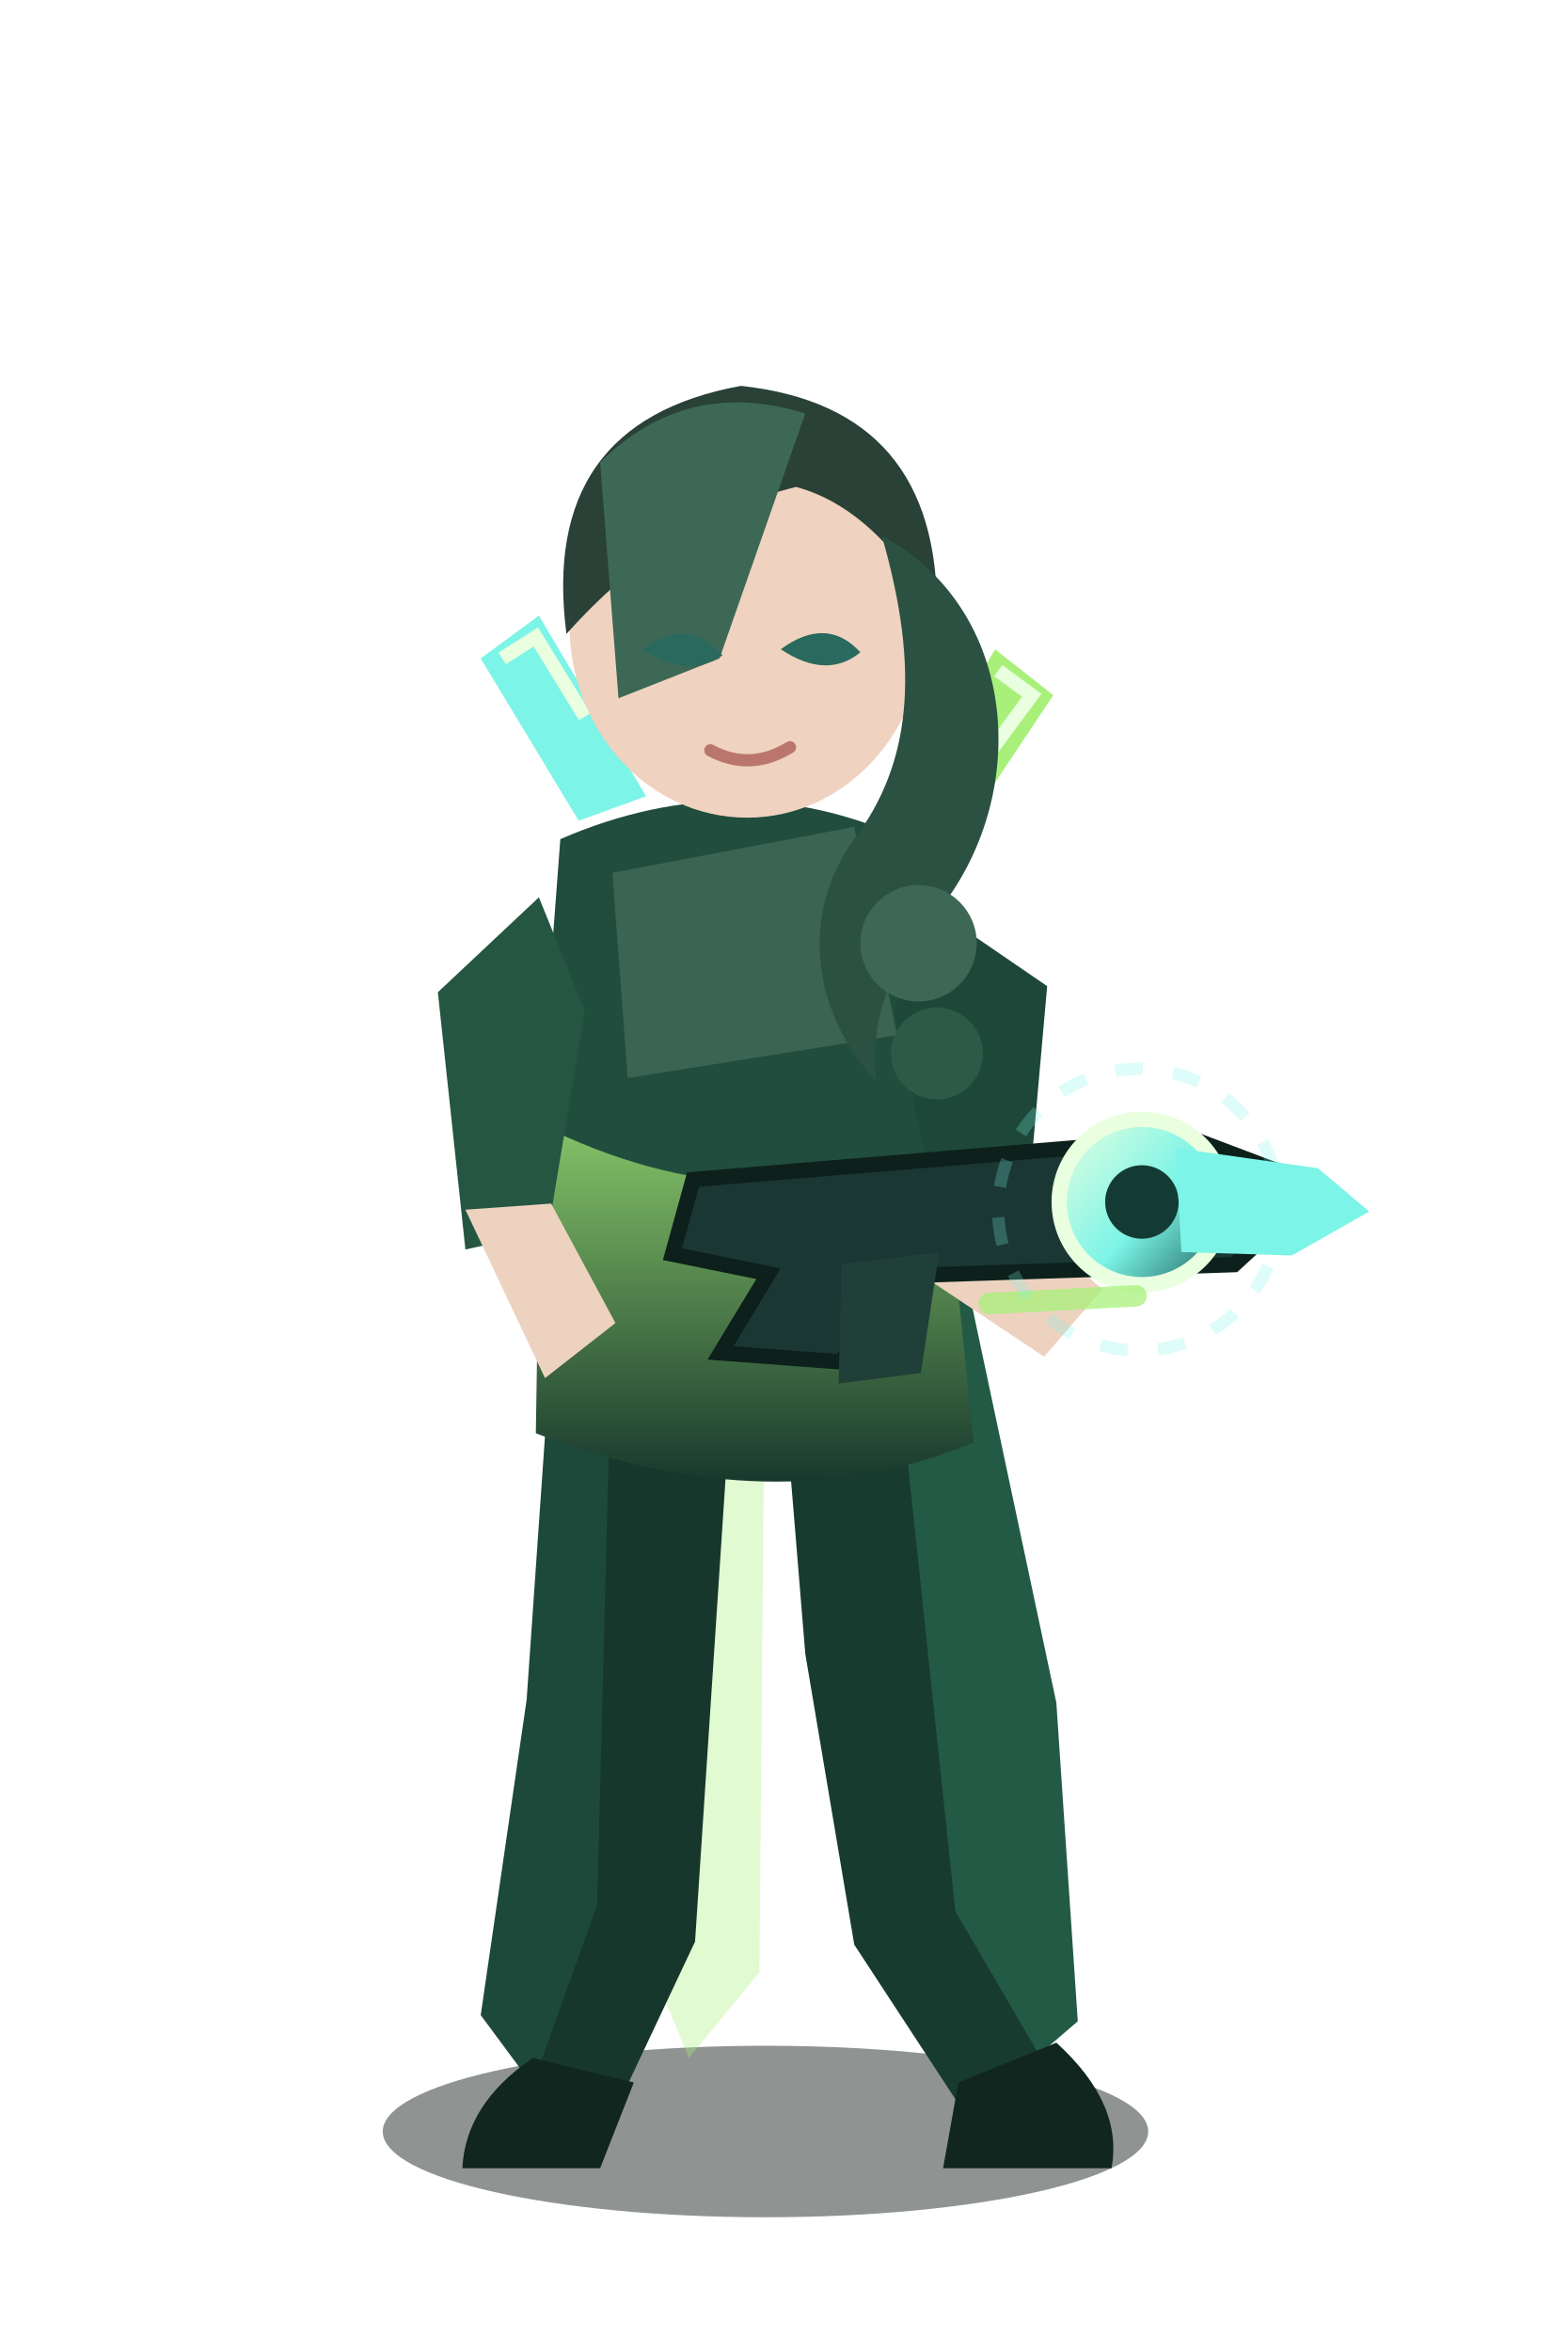
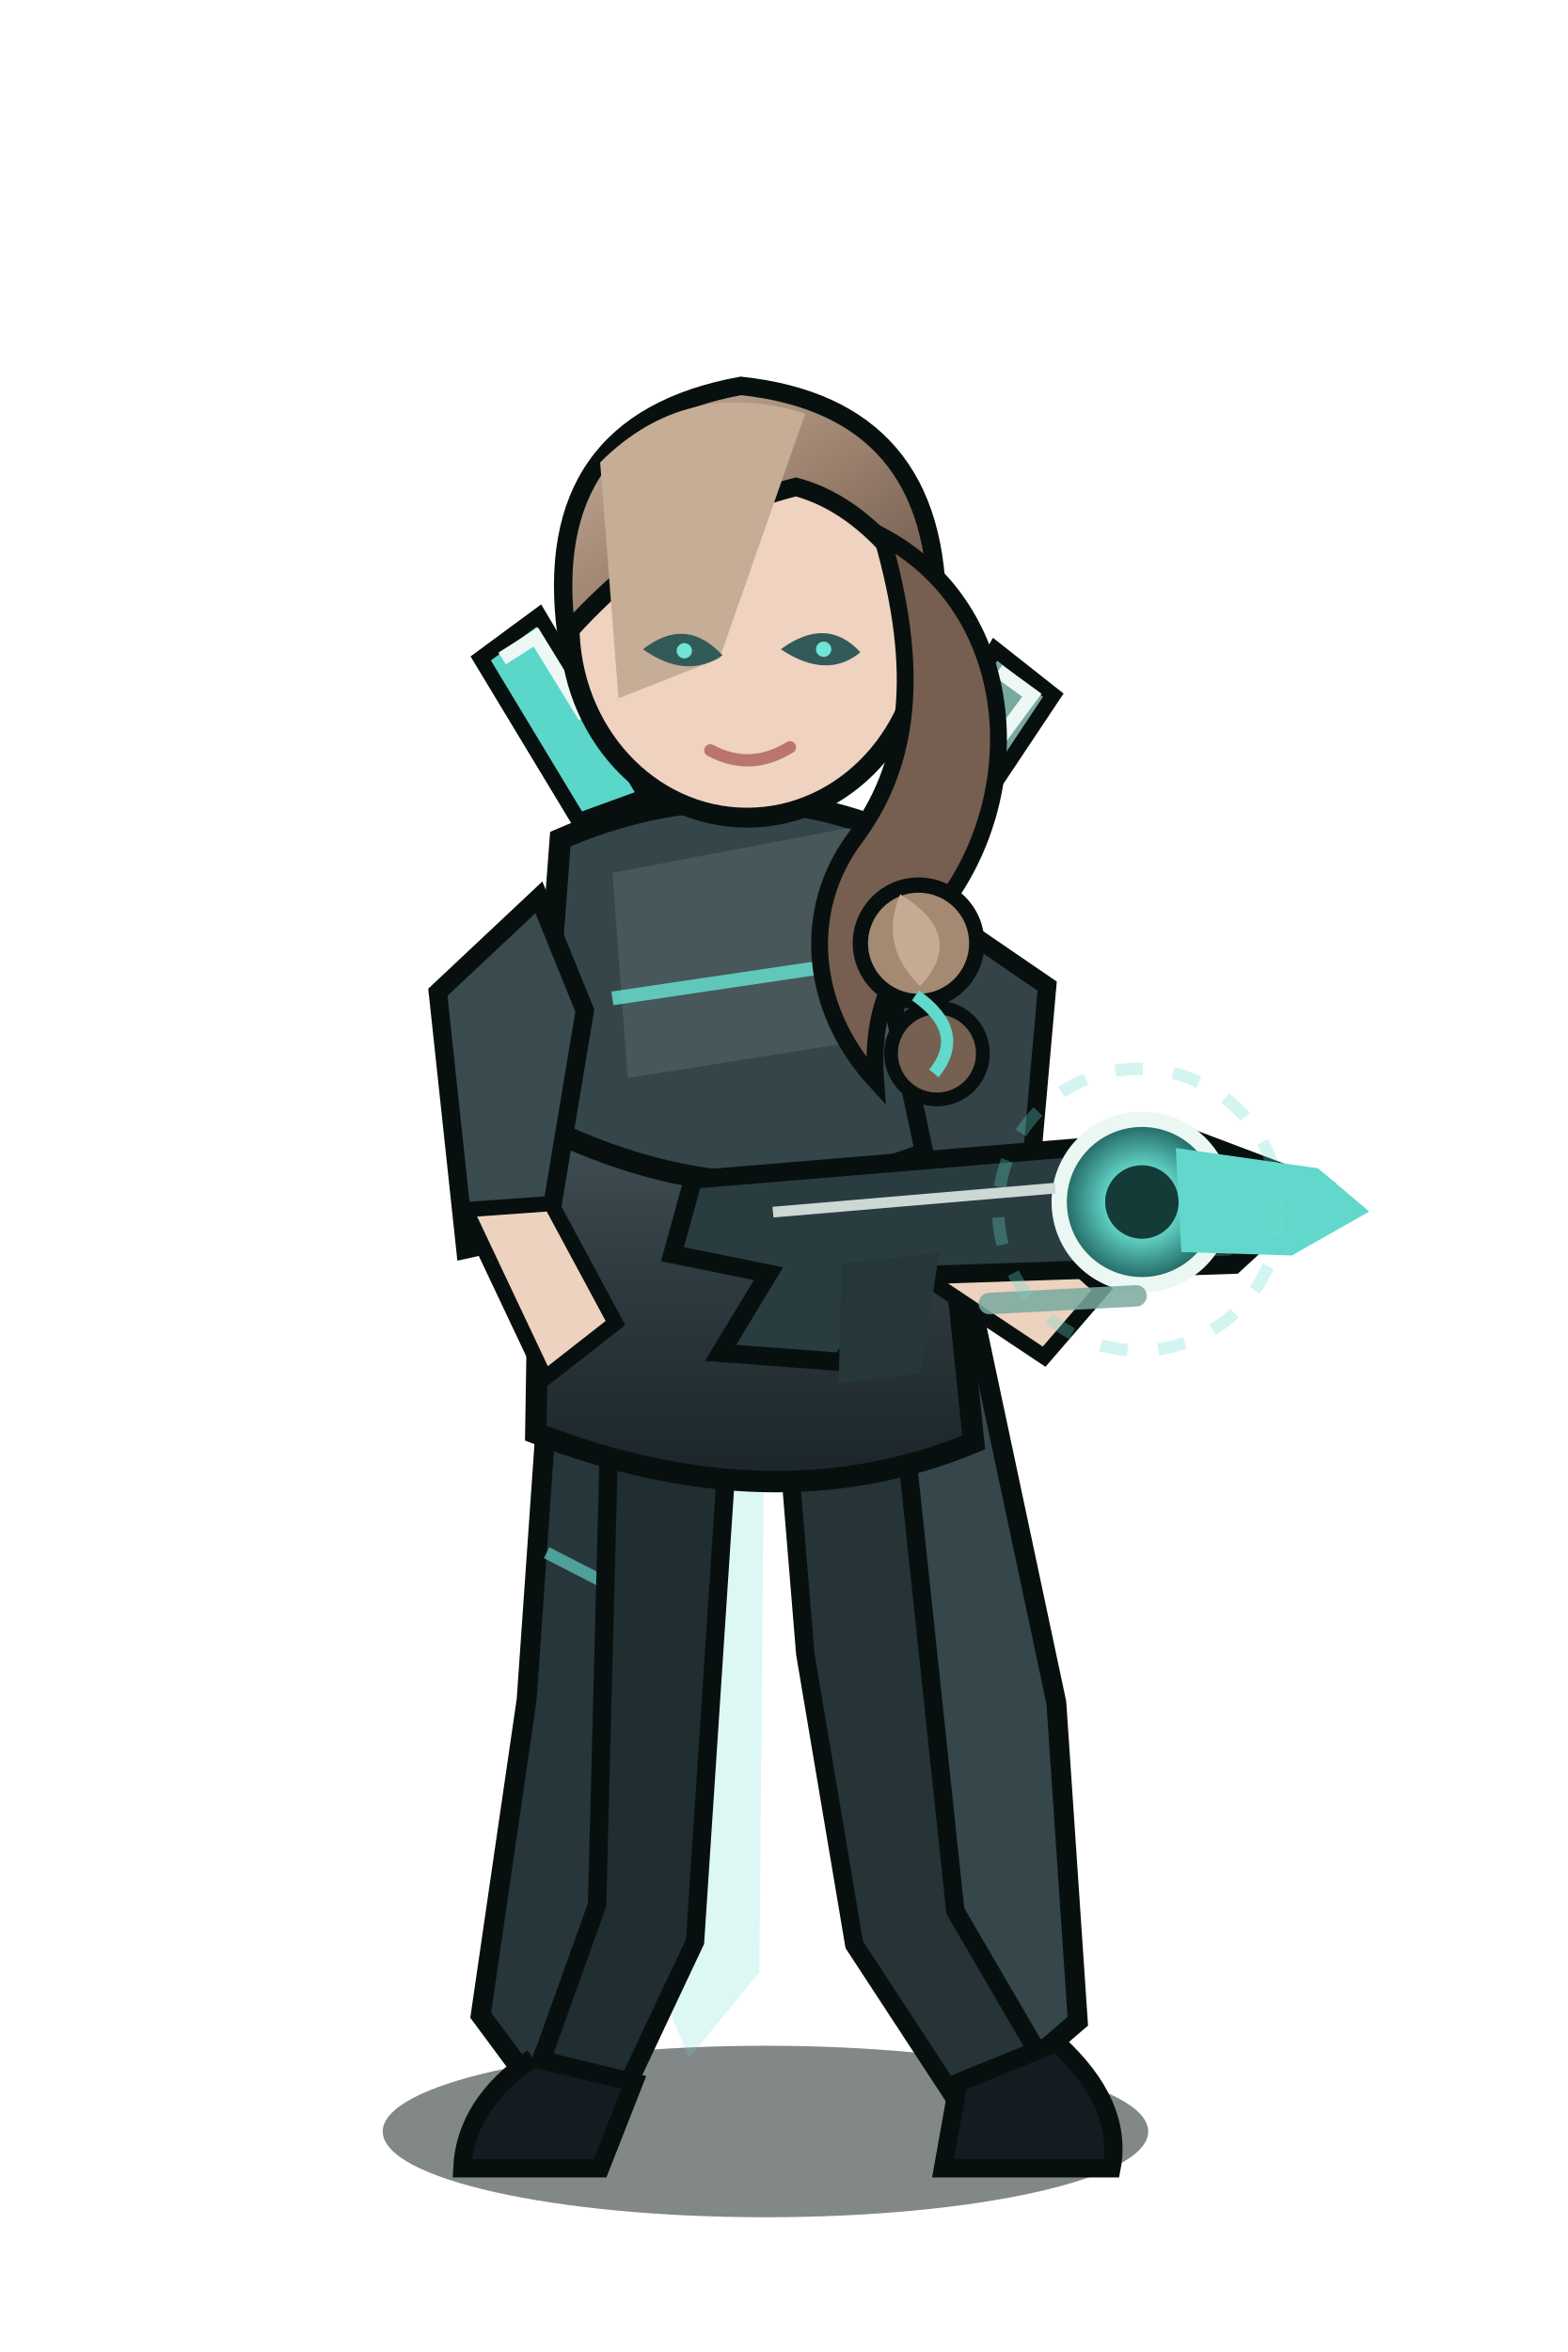
<svg xmlns="http://www.w3.org/2000/svg" width="1024" height="1536" viewBox="0 0 1024 1536">
  <defs>
    <linearGradient id="coat" x1="0" y1="0" x2="0" y2="1">
-       <stop stop-color="#a8f07a" />
-       <stop offset="1" stop-color="#18382d" />
+       <stop stop-color="#526268" />
+       <stop offset=".52" stop-color="#303d42" />
+       <stop offset="1" stop-color="#1b2529" />
    </linearGradient>
-     <linearGradient id="sensor" x1="0" y1="0" x2="1" y2="1">
-       <stop stop-color="#e9ffe0" />
-       <stop offset=".55" stop-color="#7cf4e7" />
-       <stop offset="1" stop-color="#195c59" />
+     <linearGradient id="hair" x1="0" y1="0" x2="1" y2="1">
+       <stop stop-color="#c9b49f" />
+       <stop offset=".52" stop-color="#9b806d" />
+       <stop offset="1" stop-color="#645348" />
    </linearGradient>
+     <radialGradient id="sensor">
+       <stop stop-color="#effffb" />
+       <stop offset=".38" stop-color="#68ddcf" />
+       <stop offset="1" stop-color="#1a5b58" />
+     </radialGradient>
  </defs>
-   <ellipse cx="500" cy="1392" rx="250" ry="56" fill="#06110d" opacity=".45" />
-   <path d="M366 794 L474 824 L438 1268 L354 1370 L314 1316 L344 1110Z" fill="#1d493a" />
-   <path d="M510 824 L622 792 L690 1112 L704 1320 L646 1370 L564 1260Z" fill="#235a45" />
-   <path d="M426 814 L500 836 L496 1288 L450 1344 L418 1266Z" fill="#a8f07a" opacity=".35" />
-   <path d="M398 934 L476 934 L454 1268 L404 1374 L352 1350 L390 1244Z" fill="#17372d" />
-   <path d="M514 934 L592 946 L624 1248 L680 1344 L630 1380 L558 1270 L526 1080Z" fill="#183b30" />
-   <path d="M348 1344 L414 1360 L392 1416 L302 1416 Q304 1374 348 1344" fill="#10261f" />
-   <path d="M626 1360 L690 1334 Q734 1374 726 1416 L616 1416Z" fill="#10261f" />
-   <path d="M354 686 Q486 630 610 690 L636 942 Q506 996 350 936Z" fill="url(#coat)" />
-   <path d="M366 548 Q486 496 600 552 L626 744 Q496 806 352 734Z" fill="#214d3e" />
-   <path d="M400 570 L558 540 L586 676 L410 704Z" fill="#e9ffe0" opacity=".13" />
-   <path d="M378 536 L314 430 L352 402 L422 520Z" fill="#7cf4e7" />
-   <path d="M584 536 L650 424 L688 454 L624 550Z" fill="#a8f07a" />
-   <path d="M328 430 L350 416 L382 468" stroke="#e9ffe0" stroke-width="9" fill="none" />
-   <path d="M652 438 L674 454 L640 500" stroke="#e9ffe0" stroke-width="9" fill="none" />
-   <path d="M352 586 L286 648 L304 816 L358 804 L382 660Z" fill="#245642" />
-   <path d="M304 790 L360 786 L402 864 L356 900Z" fill="#edd2bf" />
-   <path d="M608 592 L684 644 L670 802 L612 792 L584 660Z" fill="#1d4839" />
-   <path d="M610 780 L668 796 L720 842 L682 886 L610 838Z" fill="#edd2bf" />
-   <ellipse cx="488" cy="408" rx="116" ry="126" fill="#efd2bf" />
-   <path d="M370 414 Q352 276 484 252 Q614 266 612 402 Q572 332 520 318 Q438 338 370 414Z" fill="#294137" />
-   <path d="M392 302 Q448 246 526 270 L470 430 L404 456Z" fill="#3d6855" />
-   <path d="M576 350 C666 398 674 520 612 596 C588 626 568 654 572 706 C528 658 524 594 558 548 C594 500 602 440 576 350Z" fill="#2b5142" />
-   <circle cx="600" cy="616" r="38" fill="#3d6855" />
-   <circle cx="612" cy="688" r="30" fill="#2d5947" />
-   <path d="M420 424 Q448 402 472 428 Q448 444 420 424" fill="#2a695e" />
-   <path d="M510 424 Q540 402 562 426 Q540 444 510 424" fill="#2a695e" />
+   <ellipse cx="500" cy="1392" rx="250" ry="56" fill="#06100f" opacity=".50" />
+   <path d="M366 794 L474 824 L438 1268 L354 1370 L314 1316 L344 1110Z" fill="#27363a" stroke="#08100f" stroke-width="13" />
+   <path d="M510 824 L622 792 L690 1112 L704 1320 L646 1370 L564 1260Z" fill="#35474b" stroke="#08100f" stroke-width="13" />
+   <path d="M426 814 L500 836 L496 1288 L450 1344 L418 1266Z" fill="#65d9cc" opacity=".22" />
+   <path d="M357 1014 L431 1052" stroke="#62d9cc" stroke-width="8" opacity=".65" />
+   <path d="M398 934 L476 934 L454 1268 L404 1374 L352 1350 L390 1244Z" fill="#202d31" stroke="#08100f" stroke-width="12" />
+   <path d="M514 934 L592 946 L624 1248 L680 1344 L630 1380 L558 1270 L526 1080Z" fill="#263438" stroke="#08100f" stroke-width="12" />
+   <path d="M348 1344 L414 1360 L392 1416 L302 1416 Q304 1374 348 1344" fill="#131c20" stroke="#08100f" stroke-width="12" />
+   <path d="M626 1360 L690 1334 Q734 1374 726 1416 L616 1416Z" fill="#131c20" stroke="#08100f" stroke-width="12" />
+   <path d="M354 686 Q486 630 610 690 L636 942 Q506 996 350 936Z" fill="url(#coat)" stroke="#08100f" stroke-width="14" />
+   <path d="M366 548 Q486 496 600 552 L626 744 Q496 806 352 734Z" fill="#35464a" stroke="#08100f" stroke-width="14" />
+   <path d="M400 570 L558 540 L586 676 L410 704Z" fill="#e9f0ec" opacity=".10" />
+   <path d="M400 652 L562 628" stroke="#66dacc" stroke-width="9" opacity=".85" />
+   <path d="M378 536 L314 430 L352 402 L422 520Z" fill="#5bd7ca" stroke="#08100f" stroke-width="10" />
+   <path d="M584 536 L650 424 L688 454 L624 550Z" fill="#79a99f" stroke="#08100f" stroke-width="10" />
+   <path d="M328 430 L350 416 L382 468" stroke="#edf8f5" stroke-width="9" fill="none" />
+   <path d="M652 438 L674 454 L640 500" stroke="#edf8f5" stroke-width="9" fill="none" />
+   <path d="M352 586 L286 648 L304 816 L358 804 L382 660Z" fill="#3a4b4f" stroke="#08100f" stroke-width="12" />
+   <path d="M304 790 L360 786 L402 864 L356 900Z" fill="#edd2bf" stroke="#08100f" stroke-width="10" />
+   <path d="M608 592 L684 644 L670 802 L612 792 L584 660Z" fill="#334348" stroke="#08100f" stroke-width="12" />
+   <path d="M610 780 L668 796 L720 842 L682 886 L610 838Z" fill="#edd2bf" stroke="#08100f" stroke-width="10" />
+   <ellipse cx="488" cy="408" rx="116" ry="126" fill="#efd2bf" stroke="#08100f" stroke-width="13" />
+   <path d="M370 414 Q352 276 484 252 Q614 266 612 402 Q572 332 520 318 Q438 338 370 414Z" fill="url(#hair)" stroke="#08100f" stroke-width="12" />
+   <path d="M392 302 Q448 246 526 270 L470 430 L404 456Z" fill="#c6ad96" />
+   <path d="M576 350 C666 398 674 520 612 596 C588 626 568 654 572 706 C528 658 524 594 558 548 C594 500 602 440 576 350Z" fill="#765f50" stroke="#08100f" stroke-width="11" />
+   <circle cx="600" cy="616" r="38" fill="#a48973" stroke="#08100f" stroke-width="10" />
+   <circle cx="612" cy="688" r="30" fill="#766052" stroke="#08100f" stroke-width="9" />
+   <path d="M588 584 Q632 611 601 644 Q574 618 588 584Z" fill="#c5ab94" />
+   <path d="M598 650 Q632 674 610 701" stroke="#62d9cb" stroke-width="8" fill="none" />
+   <path d="M420 424 Q448 402 472 428 Q448 444 420 424" fill="#315a58" />
+   <path d="M510 424 Q540 402 562 426 Q540 444 510 424" fill="#315a58" />
+   <circle cx="447" cy="425" r="5" fill="#70e4d7" />
+   <circle cx="538" cy="424" r="5" fill="#70e4d7" />
  <path d="M464 490 Q490 504 516 488" stroke="#ba766c" stroke-width="8" fill="none" stroke-linecap="round" />
  <g transform="rotate(-3 650 790)">
-     <path d="M454 760 L780 750 L862 786 L804 834 L590 830 L544 884 L466 874 L500 824 L438 808Z" fill="#1b3733" stroke="#0d201b" stroke-width="10" />
-     <circle cx="746" cy="790" r="54" fill="url(#sensor)" stroke="#e9ffe0" stroke-width="10" />
-     <circle cx="746" cy="790" r="24" fill="#143a34" />
-     <path d="M770 756 L862 774 L894 804 L842 830 L770 824Z" fill="#7cf4e7" />
-     <path d="M548 820 L612 816 L596 894 L542 898Z" fill="#203f38" />
-     <rect x="636" y="844" width="110" height="14" rx="7" fill="#a8f07a" opacity=".75" />
+     <path d="M454 760 L780 750 L862 786 L804 834 L590 830 L544 884 L466 874 L500 824 L438 808Z" fill="#293c3f" stroke="#08100f" stroke-width="12" />
+     <circle cx="746" cy="790" r="54" fill="url(#sensor)" stroke="#eaf7f3" stroke-width="10" />
+     <circle cx="746" cy="790" r="24" fill="#153b38" />
+     <path d="M770 756 L862 774 L894 804 L842 830 L770 824Z" fill="#61d8cb" />
+     <path d="M548 820 L612 816 L596 894 L542 898Z" fill="#26373a" />
+     <rect x="636" y="844" width="110" height="14" rx="7" fill="#79a99f" opacity=".85" />
+     <path d="M505 784 L690 778" stroke="#cbd8d4" stroke-width="7" />
  </g>
-   <circle cx="744" cy="790" r="92" fill="none" stroke="#7cf4e7" stroke-width="8" opacity=".25" stroke-dasharray="18 20" />
+   <circle cx="744" cy="790" r="92" fill="none" stroke="#68ddcf" stroke-width="8" opacity=".30" stroke-dasharray="18 20" />
</svg>
